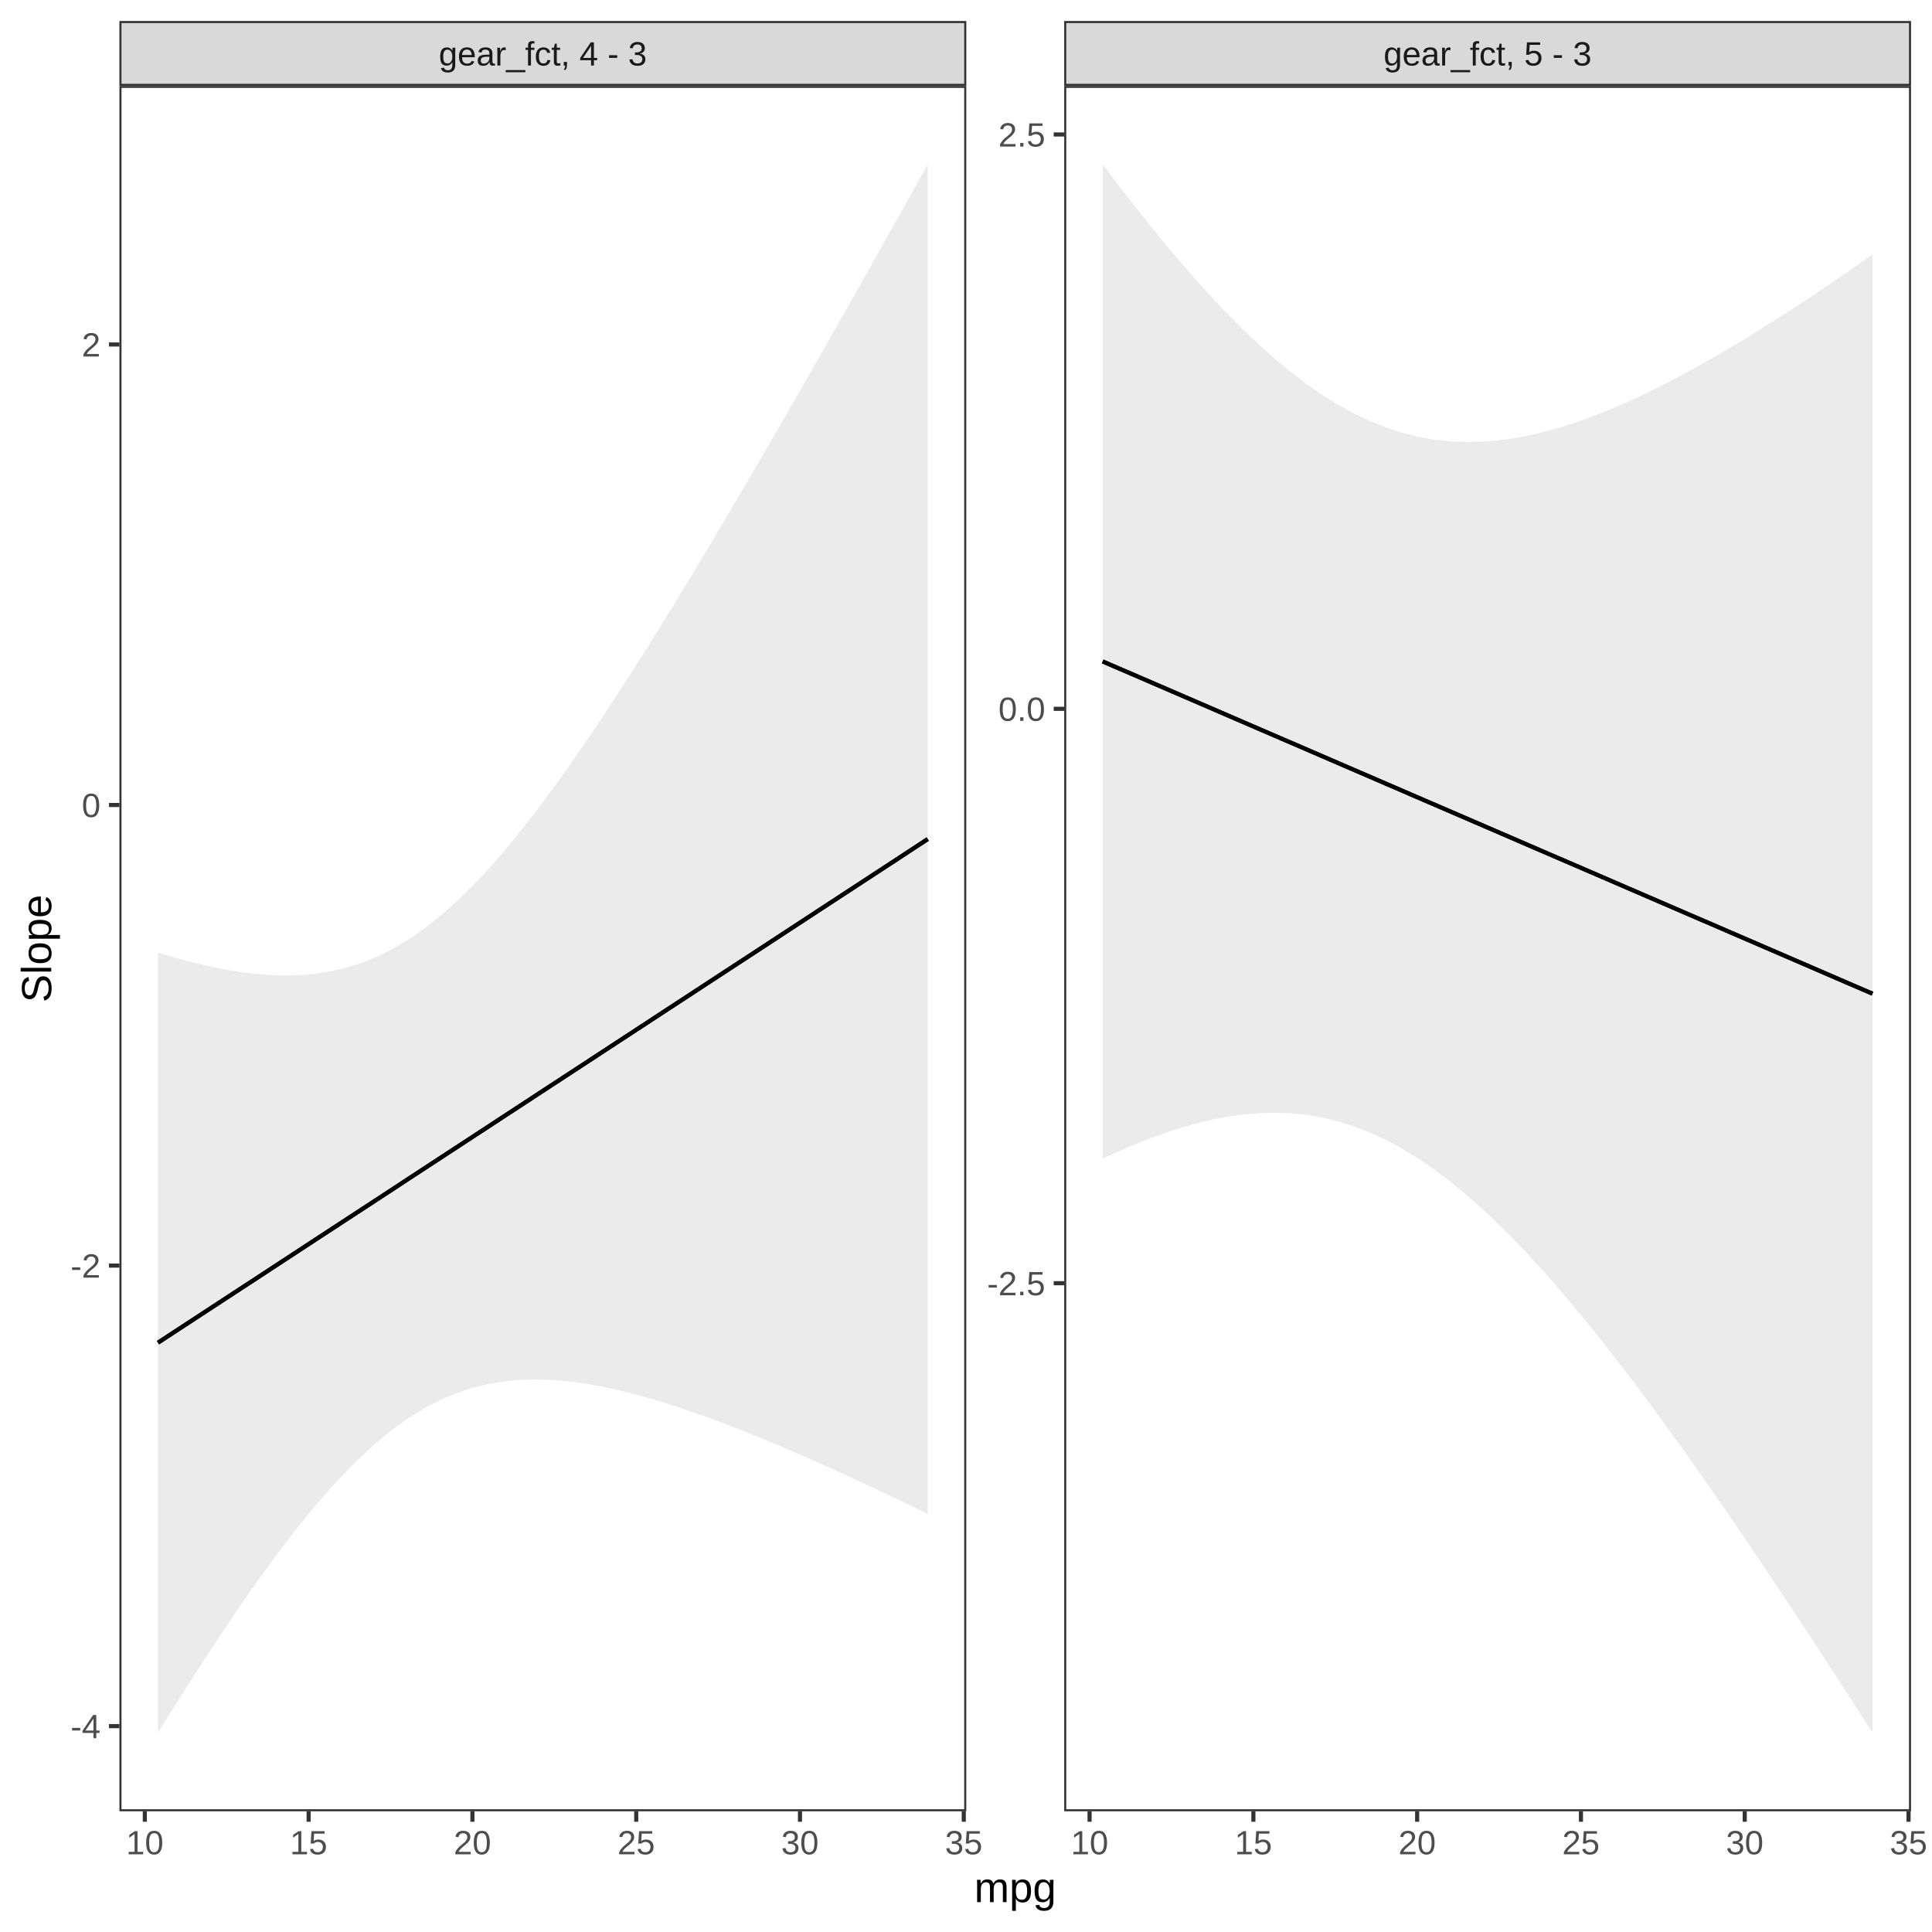
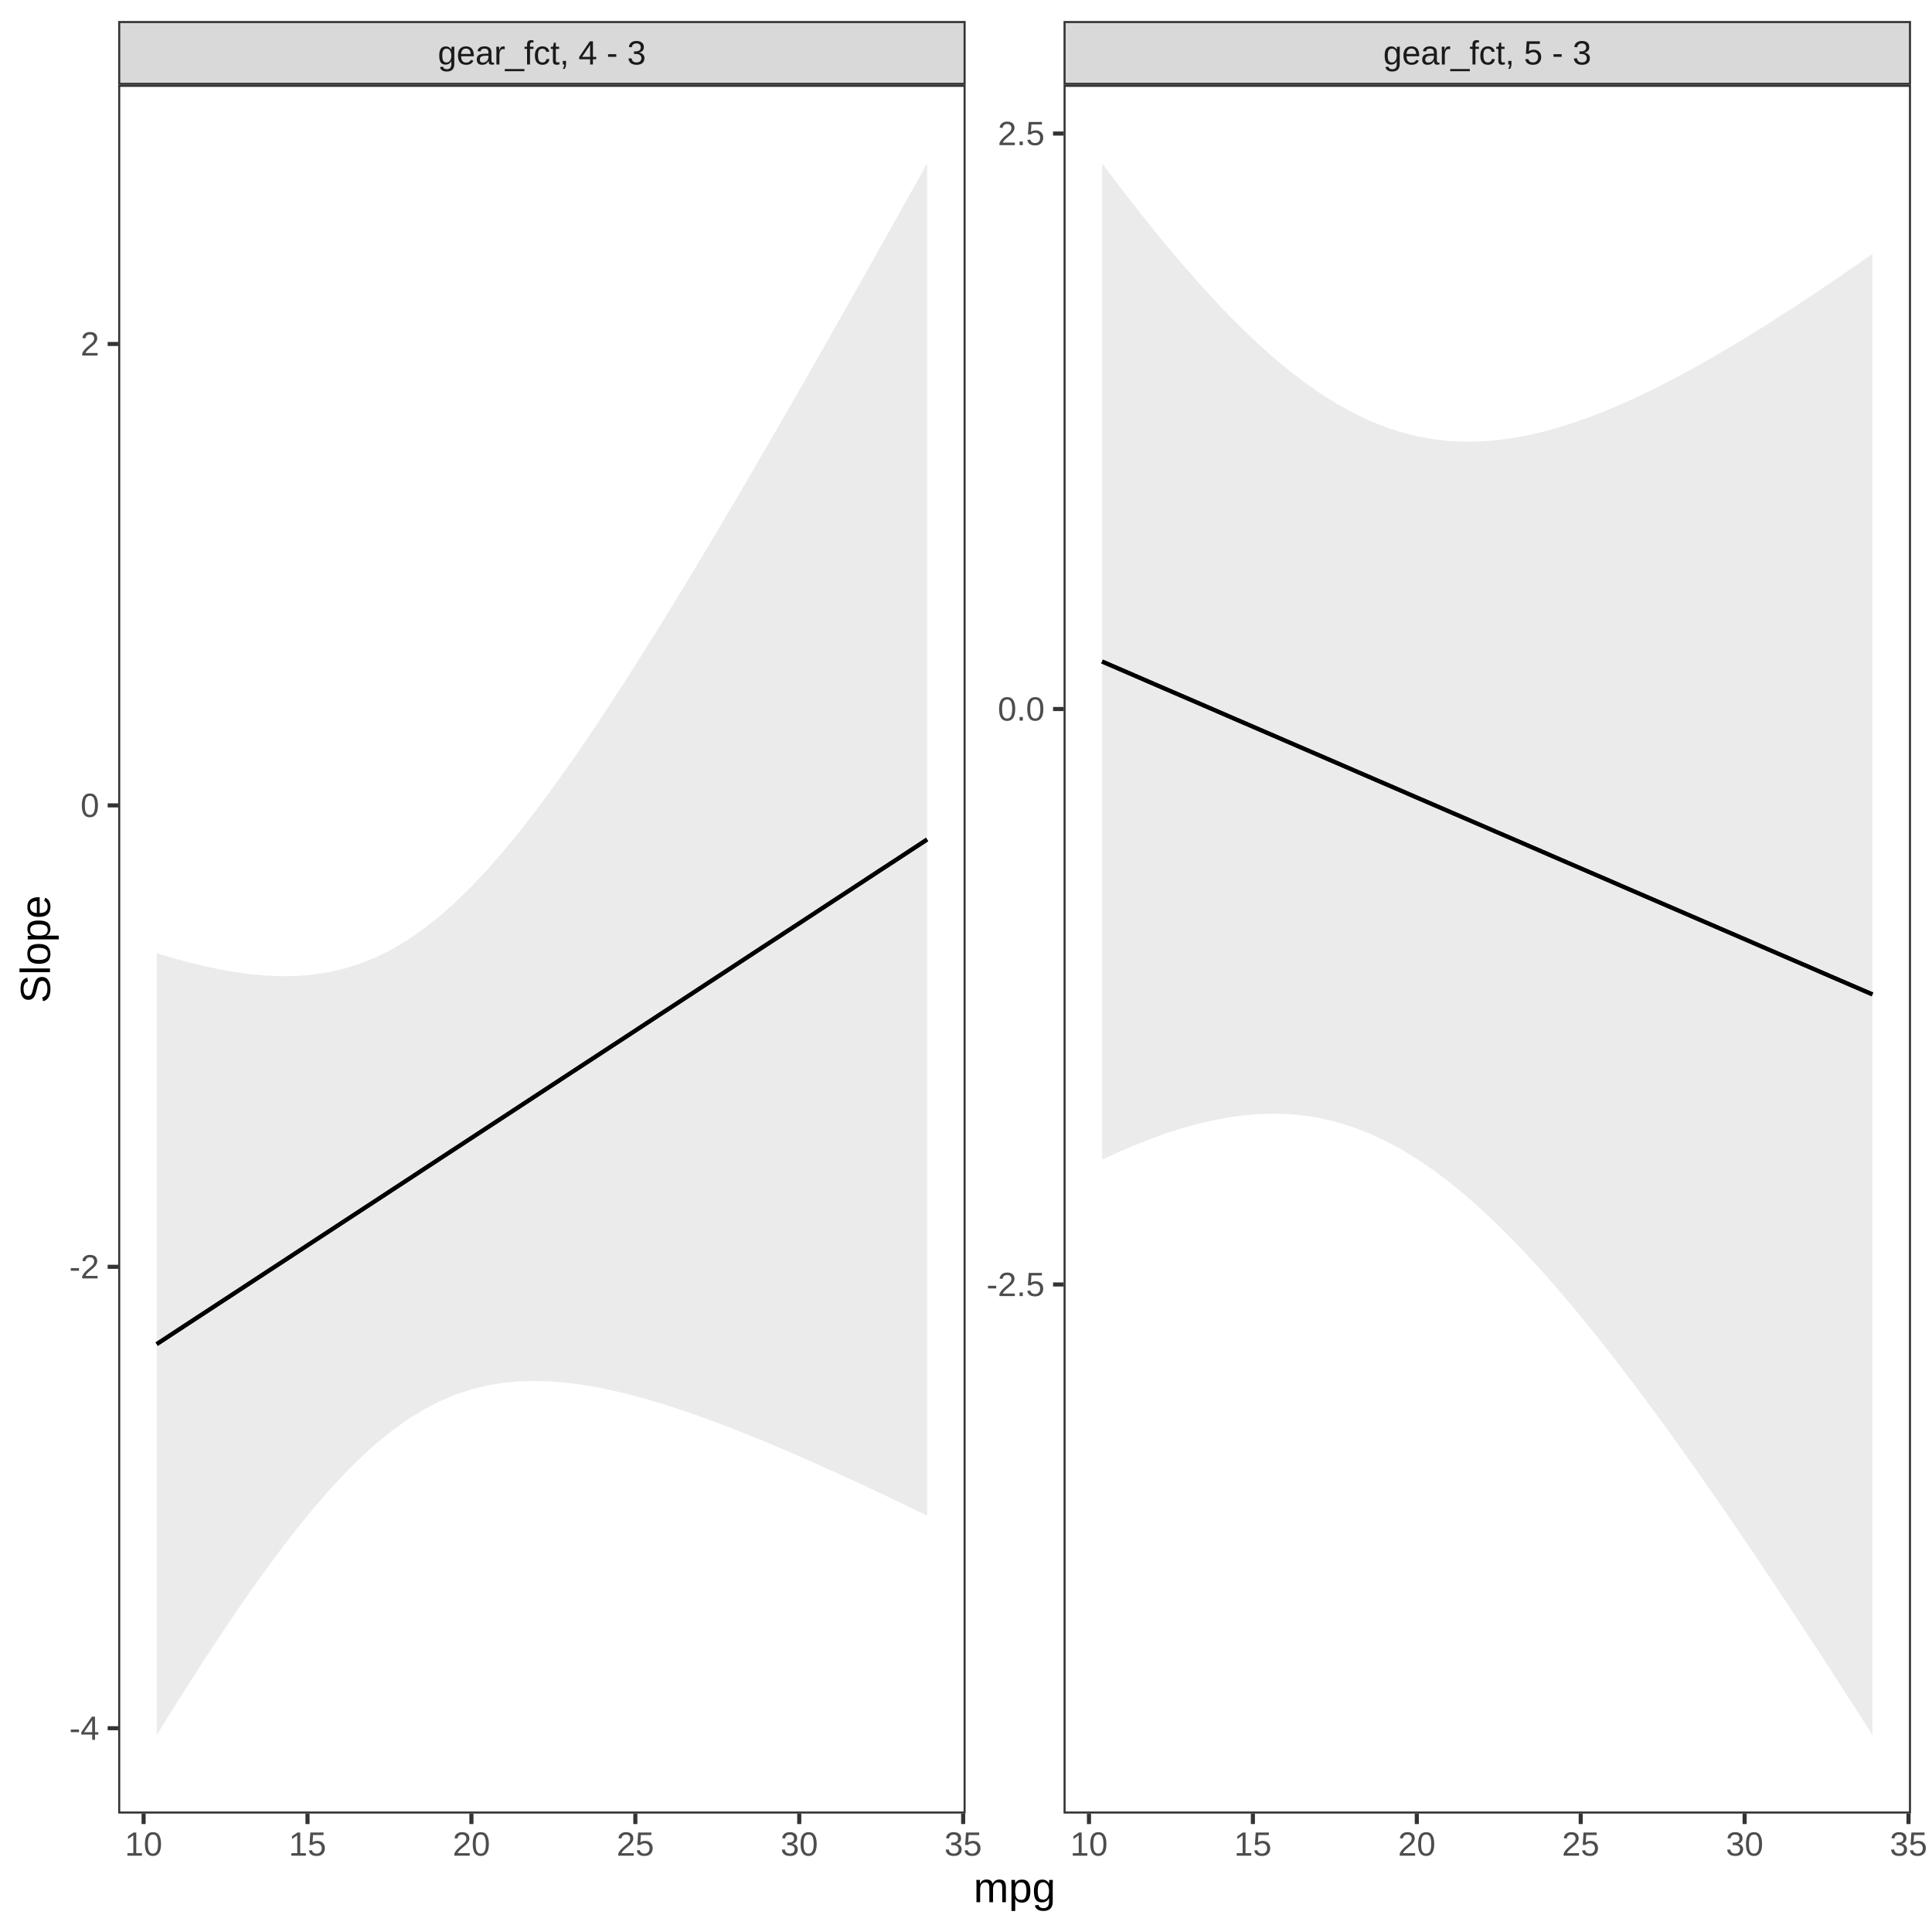
<svg xmlns="http://www.w3.org/2000/svg" width="504.00pt" height="504.00pt" viewBox="0 0 504.00 504.00">
  <g class="svglite">
    <defs>
      <style type="text/css">
    .svglite line, .svglite polyline, .svglite polygon, .svglite path, .svglite rect, .svglite circle {
      fill: none;
      stroke: #000000;
      stroke-linecap: round;
      stroke-linejoin: round;
      stroke-miterlimit: 10.00;
    }
    .svglite text {
      white-space: pre;
    }
    .svglite g.glyphgroup path {
      fill: inherit;
      stroke: none;
    }
  </style>
    </defs>
    <rect width="100%" height="100%" style="stroke: none; fill: #FFFFFF;" />
    <defs>
      <clipPath id="cpMC4wMHw1MDQuMDB8MC4wMHw1MDQuMDA=">
        <rect x="0.00" y="0.00" width="504.00" height="504.00" />
      </clipPath>
    </defs>
    <g clip-path="url(#cpMC4wMHw1MDQuMDB8MC4wMHw1MDQuMDA=)">
-       <rect x="0.00" y="0.00" width="504.00" height="504.00" style="stroke-width: 1.07; stroke: #FFFFFF; fill: #FFFFFF;" />
+       <rect x="0" y="-0" width="504.00" height="504.00" style="stroke-width: 1.07; stroke: #FFFFFF; fill: #FFFFFF;" />
    </g>
    <defs>
-       <clipPath id="cpMzEuMTZ8MjUyLjA2fDIyLjQwfDQ3Mi41MA==">
-         <rect x="31.16" y="22.40" width="220.91" height="450.11" />
+       <clipPath id="cpMzAuODN8MjUxLjkwfDIyLjEzfDQ3My4xMA==">
+         <rect x="30.83" y="22.13" width="221.07" height="450.97" />
      </clipPath>
    </defs>
-     <g clip-path="url(#cpMzEuMTZ8MjUyLjA2fDIyLjQwfDQ3Mi41MA==)">
-       <rect x="31.16" y="22.40" width="220.91" height="450.11" style="stroke-width: 1.07; stroke: none; fill: #FFFFFF;" />
-       <polygon points="41.20,248.50 45.30,249.72 49.40,250.84 53.49,251.84 57.59,252.70 61.69,253.42 65.79,253.97 69.89,254.33 73.99,254.48 78.09,254.39 82.18,254.04 86.28,253.39 90.38,252.43 94.48,251.13 98.58,249.46 102.68,247.40 106.77,244.95 110.87,242.10 114.97,238.85 119.07,235.22 123.17,231.22 127.27,226.87 131.36,222.20 135.46,217.23 139.56,211.99 143.66,206.52 147.76,200.83 151.86,194.94 155.96,188.89 160.05,182.68 164.15,176.34 168.25,169.88 172.35,163.31 176.45,156.65 180.55,149.91 184.64,143.09 188.74,136.20 192.84,129.25 196.94,122.25 201.04,115.20 205.14,108.11 209.24,100.98 213.33,93.81 217.43,86.61 221.53,79.38 225.63,72.12 229.73,64.84 233.83,57.53 237.92,50.20 242.02,42.86 242.02,394.93 237.92,392.95 233.83,390.98 229.73,389.04 225.63,387.12 221.53,385.22 217.43,383.35 213.33,381.51 209.24,379.71 205.14,377.94 201.04,376.21 196.94,374.52 192.84,372.88 188.74,371.30 184.64,369.77 180.55,368.32 176.45,366.94 172.35,365.64 168.25,364.43 164.15,363.34 160.05,362.36 155.96,361.51 151.86,360.82 147.76,360.30 143.66,359.97 139.56,359.86 135.46,359.98 131.36,360.38 127.27,361.07 123.17,362.08 119.07,363.44 114.97,365.17 110.87,367.29 106.77,369.80 102.68,372.71 98.58,376.02 94.48,379.71 90.38,383.77 86.28,388.17 82.18,392.89 78.09,397.90 73.99,403.17 69.89,408.68 65.79,414.40 61.69,420.32 57.59,426.40 53.49,432.62 49.40,438.98 45.30,445.46 41.20,452.04 " style="stroke-width: 0.00; stroke: none; stroke-linecap: butt; fill: #333333; fill-opacity: 0.10;" />
-       <polyline points="41.20,248.50 45.30,249.72 49.40,250.84 53.49,251.84 57.59,252.70 61.69,253.42 65.79,253.97 69.89,254.33 73.99,254.48 78.09,254.39 82.18,254.04 86.28,253.39 90.38,252.43 94.48,251.13 98.58,249.46 102.68,247.40 106.77,244.95 110.87,242.10 114.97,238.85 119.07,235.22 123.17,231.22 127.27,226.87 131.36,222.20 135.46,217.23 139.56,211.99 143.66,206.52 147.76,200.83 151.86,194.94 155.96,188.89 160.05,182.68 164.15,176.34 168.25,169.88 172.35,163.31 176.45,156.65 180.55,149.91 184.64,143.09 188.74,136.20 192.84,129.25 196.94,122.25 201.04,115.20 205.14,108.11 209.24,100.98 213.33,93.81 217.43,86.61 221.53,79.38 225.63,72.12 229.73,64.84 233.83,57.53 237.92,50.20 242.02,42.86 " style="stroke-width: 1.07; stroke: none; stroke-linecap: butt;" />
-       <polyline points="242.02,394.93 237.92,392.95 233.83,390.98 229.73,389.04 225.63,387.12 221.53,385.22 217.43,383.35 213.33,381.51 209.24,379.71 205.14,377.94 201.04,376.21 196.94,374.52 192.84,372.88 188.74,371.30 184.64,369.77 180.55,368.32 176.45,366.94 172.35,365.64 168.25,364.43 164.15,363.34 160.05,362.36 155.96,361.51 151.86,360.82 147.76,360.30 143.66,359.97 139.56,359.86 135.46,359.98 131.36,360.38 127.27,361.07 123.17,362.08 119.07,363.44 114.97,365.17 110.87,367.29 106.77,369.80 102.68,372.71 98.58,376.02 94.48,379.71 90.38,383.77 86.28,388.17 82.18,392.89 78.09,397.90 73.99,403.17 69.89,408.68 65.79,414.40 61.69,420.32 57.59,426.40 53.49,432.62 49.40,438.98 45.30,445.46 41.20,452.04 " style="stroke-width: 1.07; stroke: none; stroke-linecap: butt;" />
-       <polyline points="41.20,350.27 45.30,347.59 49.40,344.91 53.49,342.23 57.59,339.55 61.69,336.87 65.79,334.19 69.89,331.51 73.99,328.82 78.09,326.14 82.18,323.46 86.28,320.78 90.38,318.10 94.48,315.42 98.58,312.74 102.68,310.06 106.77,307.37 110.87,304.69 114.97,302.01 119.07,299.33 123.17,296.65 127.27,293.97 131.36,291.29 135.46,288.61 139.56,285.92 143.66,283.24 147.76,280.56 151.86,277.88 155.96,275.20 160.05,272.52 164.15,269.84 168.25,267.16 172.35,264.47 176.45,261.79 180.55,259.11 184.64,256.43 188.74,253.75 192.84,251.07 196.94,248.39 201.04,245.71 205.14,243.02 209.24,240.34 213.33,237.66 217.43,234.98 221.53,232.30 225.63,229.62 229.73,226.94 233.83,224.26 237.92,221.57 242.02,218.89 " style="stroke-width: 1.07; stroke-linecap: butt;" />
-       <polyline points="41.20,350.27 45.30,347.59 49.40,344.91 53.49,342.23 57.59,339.55 61.69,336.87 65.79,334.19 69.89,331.51 73.99,328.82 78.09,326.14 82.18,323.46 86.28,320.78 90.38,318.10 94.48,315.42 98.58,312.74 102.68,310.06 106.77,307.37 110.87,304.69 114.97,302.01 119.07,299.33 123.17,296.65 127.27,293.97 131.36,291.29 135.46,288.61 139.56,285.92 143.66,283.24 147.76,280.56 151.86,277.88 155.96,275.20 160.05,272.52 164.15,269.84 168.25,267.16 172.35,264.47 176.45,261.79 180.55,259.11 184.64,256.43 188.74,253.75 192.84,251.07 196.94,248.39 201.04,245.71 205.14,243.02 209.24,240.34 213.33,237.66 217.43,234.98 221.53,232.30 225.63,229.62 229.73,226.94 233.83,224.26 237.92,221.57 242.02,218.89 " style="stroke-width: 1.07; stroke-linecap: butt;" />
-       <rect x="31.16" y="22.40" width="220.91" height="450.11" style="stroke-width: 1.07; stroke: #333333;" />
+     <g clip-path="url(#cpMzAuODN8MjUxLjkwfDIyLjEzfDQ3My4xMA==)">
+       <rect x="30.83" y="22.13" width="221.07" height="450.97" style="stroke-width: 1.07; stroke: none; fill: #FFFFFF;" />
+       <polygon points="40.88,248.67 44.98,249.89 49.08,251.01 53.18,252.01 57.28,252.88 61.38,253.60 65.48,254.15 69.59,254.51 73.69,254.66 77.79,254.57 81.89,254.22 85.99,253.57 90.09,252.61 94.20,251.30 98.30,249.62 102.40,247.57 106.50,245.11 110.60,242.25 114.70,239.00 118.80,235.36 122.91,231.35 127.01,226.99 131.11,222.31 135.21,217.34 139.31,212.09 143.41,206.60 147.51,200.90 151.62,195.01 155.72,188.94 159.82,182.72 163.92,176.37 168.02,169.89 172.12,163.32 176.23,156.64 180.33,149.88 184.43,143.05 188.53,136.15 192.63,129.19 196.73,122.18 200.83,115.12 204.94,108.01 209.04,100.86 213.14,93.68 217.24,86.47 221.34,79.22 225.44,71.95 229.54,64.65 233.65,57.33 237.75,49.99 241.85,42.63 241.85,395.38 237.75,393.39 233.65,391.42 229.54,389.47 225.44,387.55 221.34,385.65 217.24,383.78 213.14,381.94 209.04,380.13 204.94,378.35 200.83,376.62 196.73,374.93 192.63,373.29 188.53,371.70 184.43,370.18 180.33,368.72 176.23,367.33 172.12,366.03 168.02,364.82 163.92,363.72 159.82,362.74 155.72,361.90 151.62,361.20 147.51,360.68 143.41,360.35 139.31,360.24 135.21,360.36 131.11,360.76 127.01,361.45 122.91,362.47 118.80,363.83 114.70,365.56 110.60,367.68 106.50,370.20 102.40,373.12 98.30,376.43 94.20,380.13 90.09,384.19 85.99,388.60 81.89,393.33 77.79,398.35 73.69,403.64 69.59,409.16 65.48,414.89 61.38,420.81 57.28,426.91 53.18,433.15 49.08,439.52 44.98,446.01 40.88,452.60 " style="stroke-width: 0.00; stroke: none; stroke-linecap: butt; fill: #333333; fill-opacity: 0.10;" />
+       <polyline points="40.88,248.67 44.98,249.89 49.08,251.01 53.18,252.01 57.28,252.88 61.38,253.60 65.48,254.15 69.59,254.51 73.69,254.66 77.79,254.57 81.89,254.22 85.99,253.57 90.09,252.61 94.20,251.30 98.30,249.62 102.40,247.57 106.50,245.11 110.60,242.25 114.70,239.00 118.80,235.36 122.91,231.35 127.01,226.99 131.11,222.31 135.21,217.34 139.31,212.09 143.41,206.60 147.51,200.90 151.62,195.01 155.72,188.94 159.82,182.72 163.92,176.37 168.02,169.89 172.12,163.32 176.23,156.64 180.33,149.88 184.43,143.05 188.53,136.15 192.63,129.19 196.73,122.18 200.83,115.12 204.94,108.01 209.04,100.86 213.14,93.68 217.24,86.47 221.34,79.22 225.44,71.95 229.54,64.65 233.65,57.33 237.75,49.99 241.85,42.63 " style="stroke-width: 1.07; stroke: none; stroke-linecap: butt;" />
+       <polyline points="241.85,395.38 237.75,393.39 233.65,391.42 229.54,389.47 225.44,387.55 221.34,385.65 217.24,383.78 213.14,381.94 209.04,380.13 204.94,378.35 200.83,376.62 196.73,374.93 192.63,373.29 188.53,371.70 184.43,370.18 180.33,368.72 176.23,367.33 172.12,366.03 168.02,364.82 163.92,363.72 159.82,362.74 155.72,361.90 151.62,361.20 147.51,360.68 143.41,360.35 139.31,360.24 135.21,360.36 131.11,360.76 127.01,361.45 122.91,362.47 118.80,363.83 114.70,365.56 110.60,367.68 106.50,370.20 102.40,373.12 98.30,376.43 94.20,380.13 90.09,384.19 85.99,388.60 81.89,393.33 77.79,398.35 73.69,403.64 69.59,409.16 65.48,414.89 61.38,420.81 57.28,426.91 53.18,433.15 49.08,439.52 44.98,446.01 40.88,452.60 " style="stroke-width: 1.07; stroke: none; stroke-linecap: butt;" />
+       <polyline points="40.88,350.64 44.98,347.95 49.08,345.26 53.18,342.58 57.28,339.89 61.38,337.21 65.48,334.52 69.59,331.83 73.69,329.15 77.79,326.46 81.89,323.77 85.99,321.09 90.09,318.40 94.20,315.71 98.30,313.03 102.40,310.34 106.50,307.66 110.60,304.97 114.70,302.28 118.80,299.60 122.91,296.91 127.01,294.22 131.11,291.54 135.21,288.85 139.31,286.16 143.41,283.48 147.51,280.79 151.62,278.10 155.72,275.42 159.82,272.73 163.92,270.05 168.02,267.36 172.12,264.67 176.23,261.99 180.33,259.30 184.43,256.61 188.53,253.93 192.63,251.24 196.73,248.55 200.83,245.87 204.94,243.18 209.04,240.50 213.14,237.81 217.24,235.12 221.34,232.44 225.44,229.75 229.54,227.06 233.65,224.38 237.75,221.69 241.85,219.00 " style="stroke-width: 1.07; stroke-linecap: butt;" />
+       <polyline points="40.88,350.64 44.98,347.95 49.08,345.26 53.18,342.58 57.28,339.89 61.38,337.21 65.48,334.52 69.59,331.83 73.69,329.15 77.79,326.46 81.89,323.77 85.99,321.09 90.09,318.40 94.20,315.71 98.30,313.03 102.40,310.34 106.50,307.66 110.60,304.97 114.70,302.28 118.80,299.60 122.91,296.91 127.01,294.22 131.11,291.54 135.21,288.85 139.31,286.16 143.41,283.48 147.51,280.79 151.62,278.10 155.72,275.42 159.82,272.73 163.92,270.05 168.02,267.36 172.12,264.67 176.23,261.99 180.33,259.30 184.43,256.61 188.53,253.93 192.63,251.24 196.73,248.55 200.83,245.87 204.94,243.18 209.04,240.50 213.14,237.81 217.24,235.12 221.34,232.44 225.44,229.75 229.54,227.06 233.65,224.38 237.75,221.69 241.85,219.00 " style="stroke-width: 1.07; stroke-linecap: butt;" />
+       <rect x="30.83" y="22.13" width="221.07" height="450.97" style="stroke-width: 1.07; stroke: #333333;" />
    </g>
    <g clip-path="url(#cpMC4wMHw1MDQuMDB8MC4wMHw1MDQuMDA=)">
</g>
    <defs>
-       <clipPath id="cpMjc3LjYyfDQ5OC41MnwyMi40MHw0NzIuNTA=">
-         <rect x="277.62" y="22.40" width="220.91" height="450.11" />
+       <clipPath id="cpMjc3LjQ1fDQ5OC41MnwyMi4xM3w0NzMuMTA=">
+         <rect x="277.45" y="22.13" width="221.07" height="450.97" />
      </clipPath>
    </defs>
-     <g clip-path="url(#cpMjc3LjYyfDQ5OC41MnwyMi40MHw0NzIuNTA=)">
-       <rect x="277.62" y="22.40" width="220.91" height="450.11" style="stroke-width: 1.07; stroke: none; fill: #FFFFFF;" />
-       <polygon points="287.66,42.86 291.75,48.27 295.85,53.56 299.95,58.72 304.05,63.74 308.15,68.60 312.25,73.30 316.35,77.81 320.44,82.12 324.54,86.23 328.64,90.10 332.74,93.74 336.84,97.12 340.94,100.23 345.03,103.07 349.13,105.62 353.23,107.87 357.33,109.82 361.43,111.46 365.53,112.81 369.62,113.86 373.72,114.62 377.82,115.10 381.92,115.31 386.02,115.26 390.12,114.96 394.22,114.44 398.31,113.71 402.41,112.77 406.51,111.65 410.61,110.36 414.71,108.91 418.81,107.31 422.90,105.58 427.00,103.73 431.10,101.77 435.20,99.70 439.30,97.53 443.40,95.28 447.50,92.95 451.59,90.55 455.69,88.08 459.79,85.54 463.89,82.95 467.99,80.30 472.09,77.61 476.18,74.87 480.28,72.08 484.38,69.26 488.48,66.40 488.48,452.04 484.38,445.65 480.28,439.29 476.18,432.97 472.09,426.69 467.99,420.46 463.89,414.27 459.79,408.14 455.69,402.07 451.59,396.06 447.50,390.12 443.40,384.25 439.30,378.46 435.20,372.76 431.10,367.15 427.00,361.65 422.90,356.26 418.81,350.99 414.71,345.86 410.61,340.87 406.51,336.04 402.41,331.38 398.31,326.91 394.22,322.64 390.12,318.58 386.02,314.75 381.92,311.16 377.82,307.83 373.72,304.77 369.62,301.99 365.53,299.50 361.43,297.31 357.33,295.42 353.23,293.83 349.13,292.55 345.03,291.55 340.94,290.85 336.84,290.43 332.74,290.27 328.64,290.37 324.54,290.71 320.44,291.27 316.35,292.05 312.25,293.03 308.15,294.18 304.05,295.51 299.95,296.99 295.85,298.61 291.75,300.36 287.66,302.24 " style="stroke-width: 0.00; stroke: none; stroke-linecap: butt; fill: #333333; fill-opacity: 0.10;" />
-       <polyline points="287.66,42.86 291.75,48.27 295.85,53.56 299.95,58.72 304.05,63.74 308.15,68.60 312.25,73.30 316.35,77.81 320.44,82.12 324.54,86.23 328.64,90.10 332.74,93.74 336.84,97.12 340.94,100.23 345.03,103.07 349.13,105.62 353.23,107.87 357.33,109.82 361.43,111.46 365.53,112.81 369.62,113.86 373.72,114.62 377.82,115.10 381.92,115.31 386.02,115.26 390.12,114.96 394.22,114.44 398.31,113.71 402.41,112.77 406.51,111.65 410.61,110.36 414.71,108.91 418.81,107.31 422.90,105.58 427.00,103.73 431.10,101.77 435.20,99.70 439.30,97.53 443.40,95.28 447.50,92.95 451.59,90.55 455.69,88.08 459.79,85.54 463.89,82.95 467.99,80.30 472.09,77.61 476.18,74.87 480.28,72.08 484.38,69.26 488.48,66.40 " style="stroke-width: 1.07; stroke: none; stroke-linecap: butt;" />
-       <polyline points="488.48,452.04 484.38,445.65 480.28,439.29 476.18,432.97 472.09,426.69 467.99,420.46 463.89,414.27 459.79,408.14 455.69,402.07 451.59,396.06 447.50,390.12 443.40,384.25 439.30,378.46 435.20,372.76 431.10,367.15 427.00,361.65 422.90,356.26 418.81,350.99 414.71,345.86 410.61,340.87 406.51,336.04 402.41,331.38 398.31,326.91 394.22,322.64 390.12,318.58 386.02,314.75 381.92,311.16 377.82,307.83 373.72,304.77 369.62,301.99 365.53,299.50 361.43,297.31 357.33,295.42 353.23,293.83 349.13,292.55 345.03,291.55 340.94,290.85 336.84,290.43 332.74,290.27 328.64,290.37 324.54,290.71 320.44,291.27 316.35,292.05 312.25,293.03 308.15,294.18 304.05,295.51 299.95,296.99 295.85,298.61 291.75,300.36 287.66,302.24 " style="stroke-width: 1.07; stroke: none; stroke-linecap: butt;" />
-       <polyline points="287.66,172.55 291.75,174.32 295.85,176.08 299.95,177.85 304.05,179.62 308.15,181.39 312.25,183.16 316.35,184.93 320.44,186.70 324.54,188.47 328.64,190.24 332.74,192.01 336.84,193.77 340.94,195.54 345.03,197.31 349.13,199.08 353.23,200.85 357.33,202.62 361.43,204.39 365.53,206.16 369.62,207.93 373.72,209.69 377.82,211.46 381.92,213.23 386.02,215.00 390.12,216.77 394.22,218.54 398.31,220.31 402.41,222.08 406.51,223.85 410.61,225.61 414.71,227.38 418.81,229.15 422.90,230.92 427.00,232.69 431.10,234.46 435.20,236.23 439.30,238.00 443.40,239.77 447.50,241.53 451.59,243.30 455.69,245.07 459.79,246.84 463.89,248.61 467.99,250.38 472.09,252.15 476.18,253.92 480.28,255.69 484.38,257.46 488.48,259.22 " style="stroke-width: 1.07; stroke-linecap: butt;" />
-       <polyline points="287.66,172.55 291.75,174.32 295.85,176.08 299.95,177.85 304.05,179.62 308.15,181.39 312.25,183.16 316.35,184.93 320.44,186.70 324.54,188.47 328.64,190.24 332.74,192.01 336.84,193.77 340.94,195.54 345.03,197.31 349.13,199.08 353.23,200.85 357.33,202.62 361.43,204.39 365.53,206.16 369.62,207.93 373.72,209.69 377.82,211.46 381.92,213.23 386.02,215.00 390.12,216.77 394.22,218.54 398.31,220.31 402.41,222.08 406.51,223.85 410.61,225.61 414.71,227.38 418.81,229.15 422.90,230.92 427.00,232.69 431.10,234.46 435.20,236.23 439.30,238.00 443.40,239.77 447.50,241.53 451.59,243.30 455.69,245.07 459.79,246.84 463.89,248.61 467.99,250.38 472.09,252.15 476.18,253.92 480.28,255.69 484.38,257.46 488.48,259.22 " style="stroke-width: 1.07; stroke-linecap: butt;" />
-       <rect x="277.62" y="22.40" width="220.91" height="450.11" style="stroke-width: 1.07; stroke: #333333;" />
+     <g clip-path="url(#cpMjc3LjQ1fDQ5OC41MnwyMi4xM3w0NzMuMTA=)">
+       <rect x="277.45" y="22.13" width="221.07" height="450.97" style="stroke-width: 1.07; stroke: none; fill: #FFFFFF;" />
+       <polygon points="287.50,42.63 291.60,48.05 295.70,53.35 299.80,58.53 303.90,63.55 308.01,68.42 312.11,73.13 316.21,77.65 320.31,81.97 324.41,86.08 328.51,89.97 332.61,93.61 336.72,97.00 340.82,100.12 344.92,102.96 349.02,105.51 353.12,107.76 357.22,109.72 361.33,111.37 365.43,112.72 369.53,113.77 373.63,114.53 377.73,115.01 381.83,115.22 385.93,115.17 390.04,114.88 394.14,114.35 398.24,113.62 402.34,112.68 406.44,111.55 410.54,110.26 414.64,108.81 418.75,107.21 422.85,105.48 426.95,103.62 431.05,101.65 435.15,99.58 439.25,97.41 443.36,95.16 447.46,92.82 451.56,90.41 455.66,87.94 459.76,85.40 463.86,82.80 467.96,80.15 472.07,77.45 476.17,74.70 480.27,71.91 484.37,69.09 488.47,66.22 488.47,452.60 484.37,446.19 480.27,439.82 476.17,433.49 472.07,427.20 467.96,420.95 463.86,414.76 459.76,408.62 455.66,402.53 451.56,396.51 447.46,390.56 443.36,384.68 439.25,378.88 435.15,373.16 431.05,367.55 426.95,362.03 422.85,356.63 418.75,351.36 414.64,346.21 410.54,341.22 406.44,336.38 402.34,331.71 398.24,327.23 394.14,322.95 390.04,318.88 385.93,315.04 381.83,311.45 377.73,308.11 373.63,305.04 369.53,302.26 365.43,299.77 361.33,297.57 357.22,295.68 353.12,294.09 349.02,292.80 344.92,291.80 340.82,291.10 336.72,290.68 332.61,290.52 328.51,290.62 324.41,290.96 320.31,291.52 316.21,292.30 312.11,293.28 308.01,294.44 303.90,295.76 299.80,297.25 295.70,298.87 291.60,300.63 287.50,302.51 " style="stroke-width: 0.00; stroke: none; stroke-linecap: butt; fill: #333333; fill-opacity: 0.10;" />
+       <polyline points="287.50,42.63 291.60,48.05 295.70,53.35 299.80,58.53 303.90,63.55 308.01,68.42 312.11,73.13 316.21,77.65 320.31,81.97 324.41,86.08 328.51,89.97 332.61,93.61 336.72,97.00 340.82,100.12 344.92,102.96 349.02,105.51 353.12,107.76 357.22,109.72 361.33,111.37 365.43,112.72 369.53,113.77 373.63,114.53 377.73,115.01 381.83,115.22 385.93,115.17 390.04,114.88 394.14,114.35 398.24,113.62 402.34,112.68 406.44,111.55 410.54,110.26 414.64,108.81 418.75,107.21 422.85,105.48 426.95,103.62 431.05,101.65 435.15,99.58 439.25,97.41 443.36,95.16 447.46,92.82 451.56,90.41 455.66,87.94 459.76,85.40 463.86,82.80 467.96,80.15 472.07,77.45 476.17,74.70 480.27,71.91 484.37,69.09 488.47,66.22 " style="stroke-width: 1.07; stroke: none; stroke-linecap: butt;" />
+       <polyline points="488.47,452.60 484.37,446.19 480.27,439.82 476.17,433.49 472.07,427.20 467.96,420.95 463.86,414.76 459.76,408.62 455.66,402.53 451.56,396.51 447.46,390.56 443.36,384.68 439.25,378.88 435.15,373.16 431.05,367.55 426.95,362.03 422.85,356.63 418.75,351.36 414.64,346.21 410.54,341.22 406.44,336.38 402.34,331.71 398.24,327.23 394.14,322.95 390.04,318.88 385.93,315.04 381.83,311.45 377.73,308.11 373.63,305.04 369.53,302.26 365.43,299.77 361.33,297.57 357.22,295.68 353.12,294.09 349.02,292.80 344.92,291.80 340.82,291.10 336.72,290.68 332.61,290.52 328.51,290.62 324.41,290.96 320.31,291.52 316.21,292.30 312.11,293.28 308.01,294.44 303.90,295.76 299.80,297.25 295.70,298.87 291.60,300.63 287.50,302.51 " style="stroke-width: 1.07; stroke: none; stroke-linecap: butt;" />
+       <polyline points="287.50,172.57 291.60,174.34 295.70,176.11 299.80,177.89 303.90,179.66 308.01,181.43 312.11,183.20 316.21,184.97 320.31,186.75 324.41,188.52 328.51,190.29 332.61,192.06 336.72,193.84 340.82,195.61 344.92,197.38 349.02,199.15 353.12,200.93 357.22,202.70 361.33,204.47 365.43,206.24 369.53,208.02 373.63,209.79 377.73,211.56 381.83,213.33 385.93,215.10 390.04,216.88 394.14,218.65 398.24,220.42 402.34,222.19 406.44,223.97 410.54,225.74 414.64,227.51 418.75,229.28 422.85,231.06 426.95,232.83 431.05,234.60 435.15,236.37 439.25,238.14 443.36,239.92 447.46,241.69 451.56,243.46 455.66,245.23 459.76,247.01 463.86,248.78 467.96,250.55 472.07,252.32 476.17,254.10 480.27,255.87 484.37,257.64 488.47,259.41 " style="stroke-width: 1.07; stroke-linecap: butt;" />
+       <polyline points="287.50,172.57 291.60,174.34 295.70,176.11 299.80,177.89 303.90,179.66 308.01,181.43 312.11,183.20 316.21,184.97 320.31,186.75 324.41,188.52 328.51,190.29 332.61,192.06 336.72,193.84 340.82,195.61 344.92,197.38 349.02,199.15 353.12,200.93 357.22,202.70 361.33,204.47 365.43,206.24 369.53,208.02 373.63,209.79 377.73,211.56 381.83,213.33 385.93,215.10 390.04,216.88 394.14,218.65 398.24,220.42 402.34,222.19 406.44,223.97 410.54,225.74 414.64,227.51 418.75,229.28 422.85,231.06 426.95,232.83 431.05,234.60 435.15,236.37 439.25,238.14 443.36,239.92 447.46,241.69 451.56,243.46 455.66,245.23 459.76,247.01 463.86,248.78 467.96,250.55 472.07,252.32 476.17,254.10 480.27,255.87 484.37,257.64 488.47,259.41 " style="stroke-width: 1.07; stroke-linecap: butt;" />
+       <rect x="277.45" y="22.13" width="221.07" height="450.97" style="stroke-width: 1.07; stroke: #333333;" />
    </g>
    <g clip-path="url(#cpMC4wMHw1MDQuMDB8MC4wMHw1MDQuMDA=)">
</g>
    <defs>
-       <clipPath id="cpMzEuMTZ8MjUyLjA2fDUuNDh8MjIuNDA=">
-         <rect x="31.16" y="5.48" width="220.91" height="16.92" />
+       <clipPath id="cpMzAuODN8MjUxLjkwfDUuNDh8MjIuMTM=">
+         <rect x="30.83" y="5.48" width="221.07" height="16.65" />
      </clipPath>
    </defs>
-     <g clip-path="url(#cpMzEuMTZ8MjUyLjA2fDUuNDh8MjIuNDA=)">
-       <rect x="31.16" y="5.48" width="220.91" height="16.92" style="stroke-width: 1.07; stroke: #333333; fill: #D9D9D9;" />
-       <text x="141.61" y="17.09" text-anchor="middle" style="font-size: 8.80px;fill: #1A1A1A; font-family: &quot;Arial&quot;;" textLength="54.22px" lengthAdjust="spacingAndGlyphs">gear_fct, 4 - 3</text>
+     <g clip-path="url(#cpMzAuODN8MjUxLjkwfDUuNDh8MjIuMTM=)">
+       <rect x="30.83" y="5.48" width="221.07" height="16.65" style="stroke-width: 1.07; stroke: #333333; fill: #D9D9D9;" />
+       <text x="141.36" y="16.83" text-anchor="middle" style="font-size: 8.80px;fill: #1A1A1A; font-family: &quot;Arimo&quot;;" textLength="54.22px" lengthAdjust="spacingAndGlyphs">gear_fct, 4 - 3</text>
    </g>
    <g clip-path="url(#cpMC4wMHw1MDQuMDB8MC4wMHw1MDQuMDA=)">
</g>
    <defs>
-       <clipPath id="cpMjc3LjYyfDQ5OC41Mnw1LjQ4fDIyLjQw">
-         <rect x="277.62" y="5.48" width="220.91" height="16.92" />
+       <clipPath id="cpMjc3LjQ1fDQ5OC41Mnw1LjQ4fDIyLjEz">
+         <rect x="277.45" y="5.48" width="221.07" height="16.65" />
      </clipPath>
    </defs>
-     <g clip-path="url(#cpMjc3LjYyfDQ5OC41Mnw1LjQ4fDIyLjQw)">
-       <rect x="277.62" y="5.48" width="220.91" height="16.92" style="stroke-width: 1.07; stroke: #333333; fill: #D9D9D9;" />
-       <text x="388.07" y="17.09" text-anchor="middle" style="font-size: 8.80px;fill: #1A1A1A; font-family: &quot;Arial&quot;;" textLength="54.22px" lengthAdjust="spacingAndGlyphs">gear_fct, 5 - 3</text>
+     <g clip-path="url(#cpMjc3LjQ1fDQ5OC41Mnw1LjQ4fDIyLjEz)">
+       <rect x="277.45" y="5.48" width="221.07" height="16.65" style="stroke-width: 1.07; stroke: #333333; fill: #D9D9D9;" />
+       <text x="387.99" y="16.83" text-anchor="middle" style="font-size: 8.80px;fill: #1A1A1A; font-family: &quot;Arimo&quot;;" textLength="54.22px" lengthAdjust="spacingAndGlyphs">gear_fct, 5 - 3</text>
    </g>
    <g clip-path="url(#cpMC4wMHw1MDQuMDB8MC4wMHw1MDQuMDA=)">
-       <polyline points="37.78,475.24 37.78,472.50 " style="stroke-width: 1.07; stroke: #333333; stroke-linecap: butt;" />
-       <polyline points="80.51,475.24 80.51,472.50 " style="stroke-width: 1.07; stroke: #333333; stroke-linecap: butt;" />
-       <polyline points="123.24,475.24 123.24,472.50 " style="stroke-width: 1.07; stroke: #333333; stroke-linecap: butt;" />
-       <polyline points="165.97,475.24 165.97,472.50 " style="stroke-width: 1.07; stroke: #333333; stroke-linecap: butt;" />
-       <polyline points="208.69,475.24 208.69,472.50 " style="stroke-width: 1.07; stroke: #333333; stroke-linecap: butt;" />
-       <polyline points="251.42,475.24 251.42,472.50 " style="stroke-width: 1.07; stroke: #333333; stroke-linecap: butt;" />
-       <text x="37.78" y="483.74" text-anchor="middle" style="font-size: 8.80px;fill: #4D4D4D; font-family: &quot;Arial&quot;;" textLength="9.78px" lengthAdjust="spacingAndGlyphs">10</text>
-       <text x="80.51" y="483.74" text-anchor="middle" style="font-size: 8.80px;fill: #4D4D4D; font-family: &quot;Arial&quot;;" textLength="9.78px" lengthAdjust="spacingAndGlyphs">15</text>
-       <text x="123.24" y="483.74" text-anchor="middle" style="font-size: 8.80px;fill: #4D4D4D; font-family: &quot;Arial&quot;;" textLength="9.78px" lengthAdjust="spacingAndGlyphs">20</text>
-       <text x="165.97" y="483.74" text-anchor="middle" style="font-size: 8.80px;fill: #4D4D4D; font-family: &quot;Arial&quot;;" textLength="9.78px" lengthAdjust="spacingAndGlyphs">25</text>
-       <text x="208.69" y="483.74" text-anchor="middle" style="font-size: 8.80px;fill: #4D4D4D; font-family: &quot;Arial&quot;;" textLength="9.78px" lengthAdjust="spacingAndGlyphs">30</text>
-       <text x="251.42" y="483.74" text-anchor="middle" style="font-size: 8.80px;fill: #4D4D4D; font-family: &quot;Arial&quot;;" textLength="9.78px" lengthAdjust="spacingAndGlyphs">35</text>
-       <polyline points="284.24,475.24 284.24,472.50 " style="stroke-width: 1.07; stroke: #333333; stroke-linecap: butt;" />
-       <polyline points="326.97,475.24 326.97,472.50 " style="stroke-width: 1.07; stroke: #333333; stroke-linecap: butt;" />
-       <polyline points="369.69,475.24 369.69,472.50 " style="stroke-width: 1.07; stroke: #333333; stroke-linecap: butt;" />
-       <polyline points="412.42,475.24 412.42,472.50 " style="stroke-width: 1.07; stroke: #333333; stroke-linecap: butt;" />
-       <polyline points="455.15,475.24 455.15,472.50 " style="stroke-width: 1.07; stroke: #333333; stroke-linecap: butt;" />
-       <polyline points="497.88,475.24 497.88,472.50 " style="stroke-width: 1.07; stroke: #333333; stroke-linecap: butt;" />
-       <text x="284.24" y="483.74" text-anchor="middle" style="font-size: 8.80px;fill: #4D4D4D; font-family: &quot;Arial&quot;;" textLength="9.78px" lengthAdjust="spacingAndGlyphs">10</text>
-       <text x="326.97" y="483.74" text-anchor="middle" style="font-size: 8.80px;fill: #4D4D4D; font-family: &quot;Arial&quot;;" textLength="9.78px" lengthAdjust="spacingAndGlyphs">15</text>
-       <text x="369.69" y="483.74" text-anchor="middle" style="font-size: 8.80px;fill: #4D4D4D; font-family: &quot;Arial&quot;;" textLength="9.78px" lengthAdjust="spacingAndGlyphs">20</text>
-       <text x="412.42" y="483.74" text-anchor="middle" style="font-size: 8.80px;fill: #4D4D4D; font-family: &quot;Arial&quot;;" textLength="9.78px" lengthAdjust="spacingAndGlyphs">25</text>
-       <text x="455.15" y="483.74" text-anchor="middle" style="font-size: 8.80px;fill: #4D4D4D; font-family: &quot;Arial&quot;;" textLength="9.78px" lengthAdjust="spacingAndGlyphs">30</text>
-       <text x="497.88" y="483.74" text-anchor="middle" style="font-size: 8.80px;fill: #4D4D4D; font-family: &quot;Arial&quot;;" textLength="9.78px" lengthAdjust="spacingAndGlyphs">35</text>
-       <text x="272.68" y="337.90" text-anchor="end" style="font-size: 8.80px;fill: #4D4D4D; font-family: &quot;Arial&quot;;" textLength="15.14px" lengthAdjust="spacingAndGlyphs">-2.5</text>
-       <text x="272.68" y="188.06" text-anchor="end" style="font-size: 8.80px;fill: #4D4D4D; font-family: &quot;Arial&quot;;" textLength="12.22px" lengthAdjust="spacingAndGlyphs">0.0</text>
-       <text x="272.68" y="38.23" text-anchor="end" style="font-size: 8.80px;fill: #4D4D4D; font-family: &quot;Arial&quot;;" textLength="12.22px" lengthAdjust="spacingAndGlyphs">2.5</text>
-       <polyline points="274.88,334.75 277.62,334.75 " style="stroke-width: 1.07; stroke: #333333; stroke-linecap: butt;" />
-       <polyline points="274.88,184.91 277.62,184.91 " style="stroke-width: 1.07; stroke: #333333; stroke-linecap: butt;" />
-       <polyline points="274.88,35.08 277.62,35.08 " style="stroke-width: 1.07; stroke: #333333; stroke-linecap: butt;" />
-       <text x="26.23" y="453.44" text-anchor="end" style="font-size: 8.80px;fill: #4D4D4D; font-family: &quot;Arial&quot;;" textLength="7.81px" lengthAdjust="spacingAndGlyphs">-4</text>
-       <text x="26.23" y="333.30" text-anchor="end" style="font-size: 8.80px;fill: #4D4D4D; font-family: &quot;Arial&quot;;" textLength="7.81px" lengthAdjust="spacingAndGlyphs">-2</text>
-       <text x="26.23" y="213.15" text-anchor="end" style="font-size: 8.80px;fill: #4D4D4D; font-family: &quot;Arial&quot;;" textLength="4.89px" lengthAdjust="spacingAndGlyphs">0</text>
-       <text x="26.23" y="93.01" text-anchor="end" style="font-size: 8.80px;fill: #4D4D4D; font-family: &quot;Arial&quot;;" textLength="4.89px" lengthAdjust="spacingAndGlyphs">2</text>
-       <polyline points="28.42,450.29 31.16,450.29 " style="stroke-width: 1.07; stroke: #333333; stroke-linecap: butt;" />
-       <polyline points="28.42,330.15 31.16,330.15 " style="stroke-width: 1.07; stroke: #333333; stroke-linecap: butt;" />
-       <polyline points="28.42,210.00 31.16,210.00 " style="stroke-width: 1.07; stroke: #333333; stroke-linecap: butt;" />
-       <polyline points="28.42,89.86 31.16,89.86 " style="stroke-width: 1.07; stroke: #333333; stroke-linecap: butt;" />
-       <text x="264.84" y="496.20" text-anchor="middle" style="font-size: 11.00px; font-family: &quot;Arial&quot;;" textLength="21.41px" lengthAdjust="spacingAndGlyphs">mpg</text>
-       <text transform="translate(13.36,247.45) rotate(-90)" text-anchor="middle" style="font-size: 11.00px; font-family: &quot;Arial&quot;;" textLength="28.16px" lengthAdjust="spacingAndGlyphs">Slope</text>
+       <polyline points="37.46,475.84 37.46,473.10 " style="stroke-width: 1.07; stroke: #333333; stroke-linecap: butt;" />
+       <polyline points="80.22,475.84 80.22,473.10 " style="stroke-width: 1.07; stroke: #333333; stroke-linecap: butt;" />
+       <polyline points="122.98,475.84 122.98,473.10 " style="stroke-width: 1.07; stroke: #333333; stroke-linecap: butt;" />
+       <polyline points="165.74,475.84 165.74,473.10 " style="stroke-width: 1.07; stroke: #333333; stroke-linecap: butt;" />
+       <polyline points="208.50,475.84 208.50,473.10 " style="stroke-width: 1.07; stroke: #333333; stroke-linecap: butt;" />
+       <polyline points="251.26,475.84 251.26,473.10 " style="stroke-width: 1.07; stroke: #333333; stroke-linecap: butt;" />
+       <text x="37.46" y="484.09" text-anchor="middle" style="font-size: 8.80px;fill: #4D4D4D; font-family: &quot;Arimo&quot;;" textLength="9.78px" lengthAdjust="spacingAndGlyphs">10</text>
+       <text x="80.22" y="484.09" text-anchor="middle" style="font-size: 8.80px;fill: #4D4D4D; font-family: &quot;Arimo&quot;;" textLength="9.78px" lengthAdjust="spacingAndGlyphs">15</text>
+       <text x="122.98" y="484.09" text-anchor="middle" style="font-size: 8.80px;fill: #4D4D4D; font-family: &quot;Arimo&quot;;" textLength="9.78px" lengthAdjust="spacingAndGlyphs">20</text>
+       <text x="165.74" y="484.09" text-anchor="middle" style="font-size: 8.80px;fill: #4D4D4D; font-family: &quot;Arimo&quot;;" textLength="9.78px" lengthAdjust="spacingAndGlyphs">25</text>
+       <text x="208.50" y="484.09" text-anchor="middle" style="font-size: 8.80px;fill: #4D4D4D; font-family: &quot;Arimo&quot;;" textLength="9.78px" lengthAdjust="spacingAndGlyphs">30</text>
+       <text x="251.26" y="484.09" text-anchor="middle" style="font-size: 8.80px;fill: #4D4D4D; font-family: &quot;Arimo&quot;;" textLength="9.78px" lengthAdjust="spacingAndGlyphs">35</text>
+       <polyline points="284.08,475.84 284.08,473.10 " style="stroke-width: 1.07; stroke: #333333; stroke-linecap: butt;" />
+       <polyline points="326.84,475.84 326.84,473.10 " style="stroke-width: 1.07; stroke: #333333; stroke-linecap: butt;" />
+       <polyline points="369.60,475.84 369.60,473.10 " style="stroke-width: 1.07; stroke: #333333; stroke-linecap: butt;" />
+       <polyline points="412.36,475.84 412.36,473.10 " style="stroke-width: 1.07; stroke: #333333; stroke-linecap: butt;" />
+       <polyline points="455.12,475.84 455.12,473.10 " style="stroke-width: 1.07; stroke: #333333; stroke-linecap: butt;" />
+       <polyline points="497.88,475.84 497.88,473.10 " style="stroke-width: 1.07; stroke: #333333; stroke-linecap: butt;" />
+       <text x="284.08" y="484.09" text-anchor="middle" style="font-size: 8.80px;fill: #4D4D4D; font-family: &quot;Arimo&quot;;" textLength="9.78px" lengthAdjust="spacingAndGlyphs">10</text>
+       <text x="326.84" y="484.09" text-anchor="middle" style="font-size: 8.80px;fill: #4D4D4D; font-family: &quot;Arimo&quot;;" textLength="9.78px" lengthAdjust="spacingAndGlyphs">15</text>
+       <text x="369.60" y="484.09" text-anchor="middle" style="font-size: 8.80px;fill: #4D4D4D; font-family: &quot;Arimo&quot;;" textLength="9.78px" lengthAdjust="spacingAndGlyphs">20</text>
+       <text x="412.36" y="484.09" text-anchor="middle" style="font-size: 8.80px;fill: #4D4D4D; font-family: &quot;Arimo&quot;;" textLength="9.78px" lengthAdjust="spacingAndGlyphs">25</text>
+       <text x="455.12" y="484.09" text-anchor="middle" style="font-size: 8.80px;fill: #4D4D4D; font-family: &quot;Arimo&quot;;" textLength="9.78px" lengthAdjust="spacingAndGlyphs">30</text>
+       <text x="497.88" y="484.09" text-anchor="middle" style="font-size: 8.80px;fill: #4D4D4D; font-family: &quot;Arimo&quot;;" textLength="9.78px" lengthAdjust="spacingAndGlyphs">35</text>
+       <text x="272.52" y="338.11" text-anchor="end" style="font-size: 8.80px;fill: #4D4D4D; font-family: &quot;Arimo&quot;;" textLength="15.14px" lengthAdjust="spacingAndGlyphs">-2.5</text>
+       <text x="272.52" y="187.99" text-anchor="end" style="font-size: 8.80px;fill: #4D4D4D; font-family: &quot;Arimo&quot;;" textLength="12.22px" lengthAdjust="spacingAndGlyphs">0.0</text>
+       <text x="272.52" y="37.86" text-anchor="end" style="font-size: 8.80px;fill: #4D4D4D; font-family: &quot;Arimo&quot;;" textLength="12.22px" lengthAdjust="spacingAndGlyphs">2.5</text>
+       <polyline points="274.71,335.08 277.45,335.08 " style="stroke-width: 1.07; stroke: #333333; stroke-linecap: butt;" />
+       <polyline points="274.71,184.96 277.45,184.96 " style="stroke-width: 1.07; stroke: #333333; stroke-linecap: butt;" />
+       <polyline points="274.71,34.84 277.45,34.84 " style="stroke-width: 1.07; stroke: #333333; stroke-linecap: butt;" />
+       <text x="25.90" y="453.87" text-anchor="end" style="font-size: 8.80px;fill: #4D4D4D; font-family: &quot;Arimo&quot;;" textLength="7.81px" lengthAdjust="spacingAndGlyphs">-4</text>
+       <text x="25.90" y="333.50" text-anchor="end" style="font-size: 8.80px;fill: #4D4D4D; font-family: &quot;Arimo&quot;;" textLength="7.81px" lengthAdjust="spacingAndGlyphs">-2</text>
+       <text x="25.90" y="213.13" text-anchor="end" style="font-size: 8.80px;fill: #4D4D4D; font-family: &quot;Arimo&quot;;" textLength="4.89px" lengthAdjust="spacingAndGlyphs">0</text>
+       <text x="25.90" y="92.75" text-anchor="end" style="font-size: 8.80px;fill: #4D4D4D; font-family: &quot;Arimo&quot;;" textLength="4.89px" lengthAdjust="spacingAndGlyphs">2</text>
+       <polyline points="28.09,450.84 30.83,450.84 " style="stroke-width: 1.07; stroke: #333333; stroke-linecap: butt;" />
+       <polyline points="28.09,330.47 30.83,330.47 " style="stroke-width: 1.07; stroke: #333333; stroke-linecap: butt;" />
+       <polyline points="28.09,210.10 30.83,210.10 " style="stroke-width: 1.07; stroke: #333333; stroke-linecap: butt;" />
+       <polyline points="28.09,89.73 30.83,89.73 " style="stroke-width: 1.07; stroke: #333333; stroke-linecap: butt;" />
+       <text x="264.67" y="496.23" text-anchor="middle" style="font-size: 11.00px; font-family: &quot;Arimo&quot;;" textLength="21.41px" lengthAdjust="spacingAndGlyphs">mpg</text>
+       <text transform="translate(13.05,247.62) rotate(-90)" text-anchor="middle" style="font-size: 11.00px; font-family: &quot;Arimo&quot;;" textLength="28.16px" lengthAdjust="spacingAndGlyphs">Slope</text>
    </g>
  </g>
</svg>
